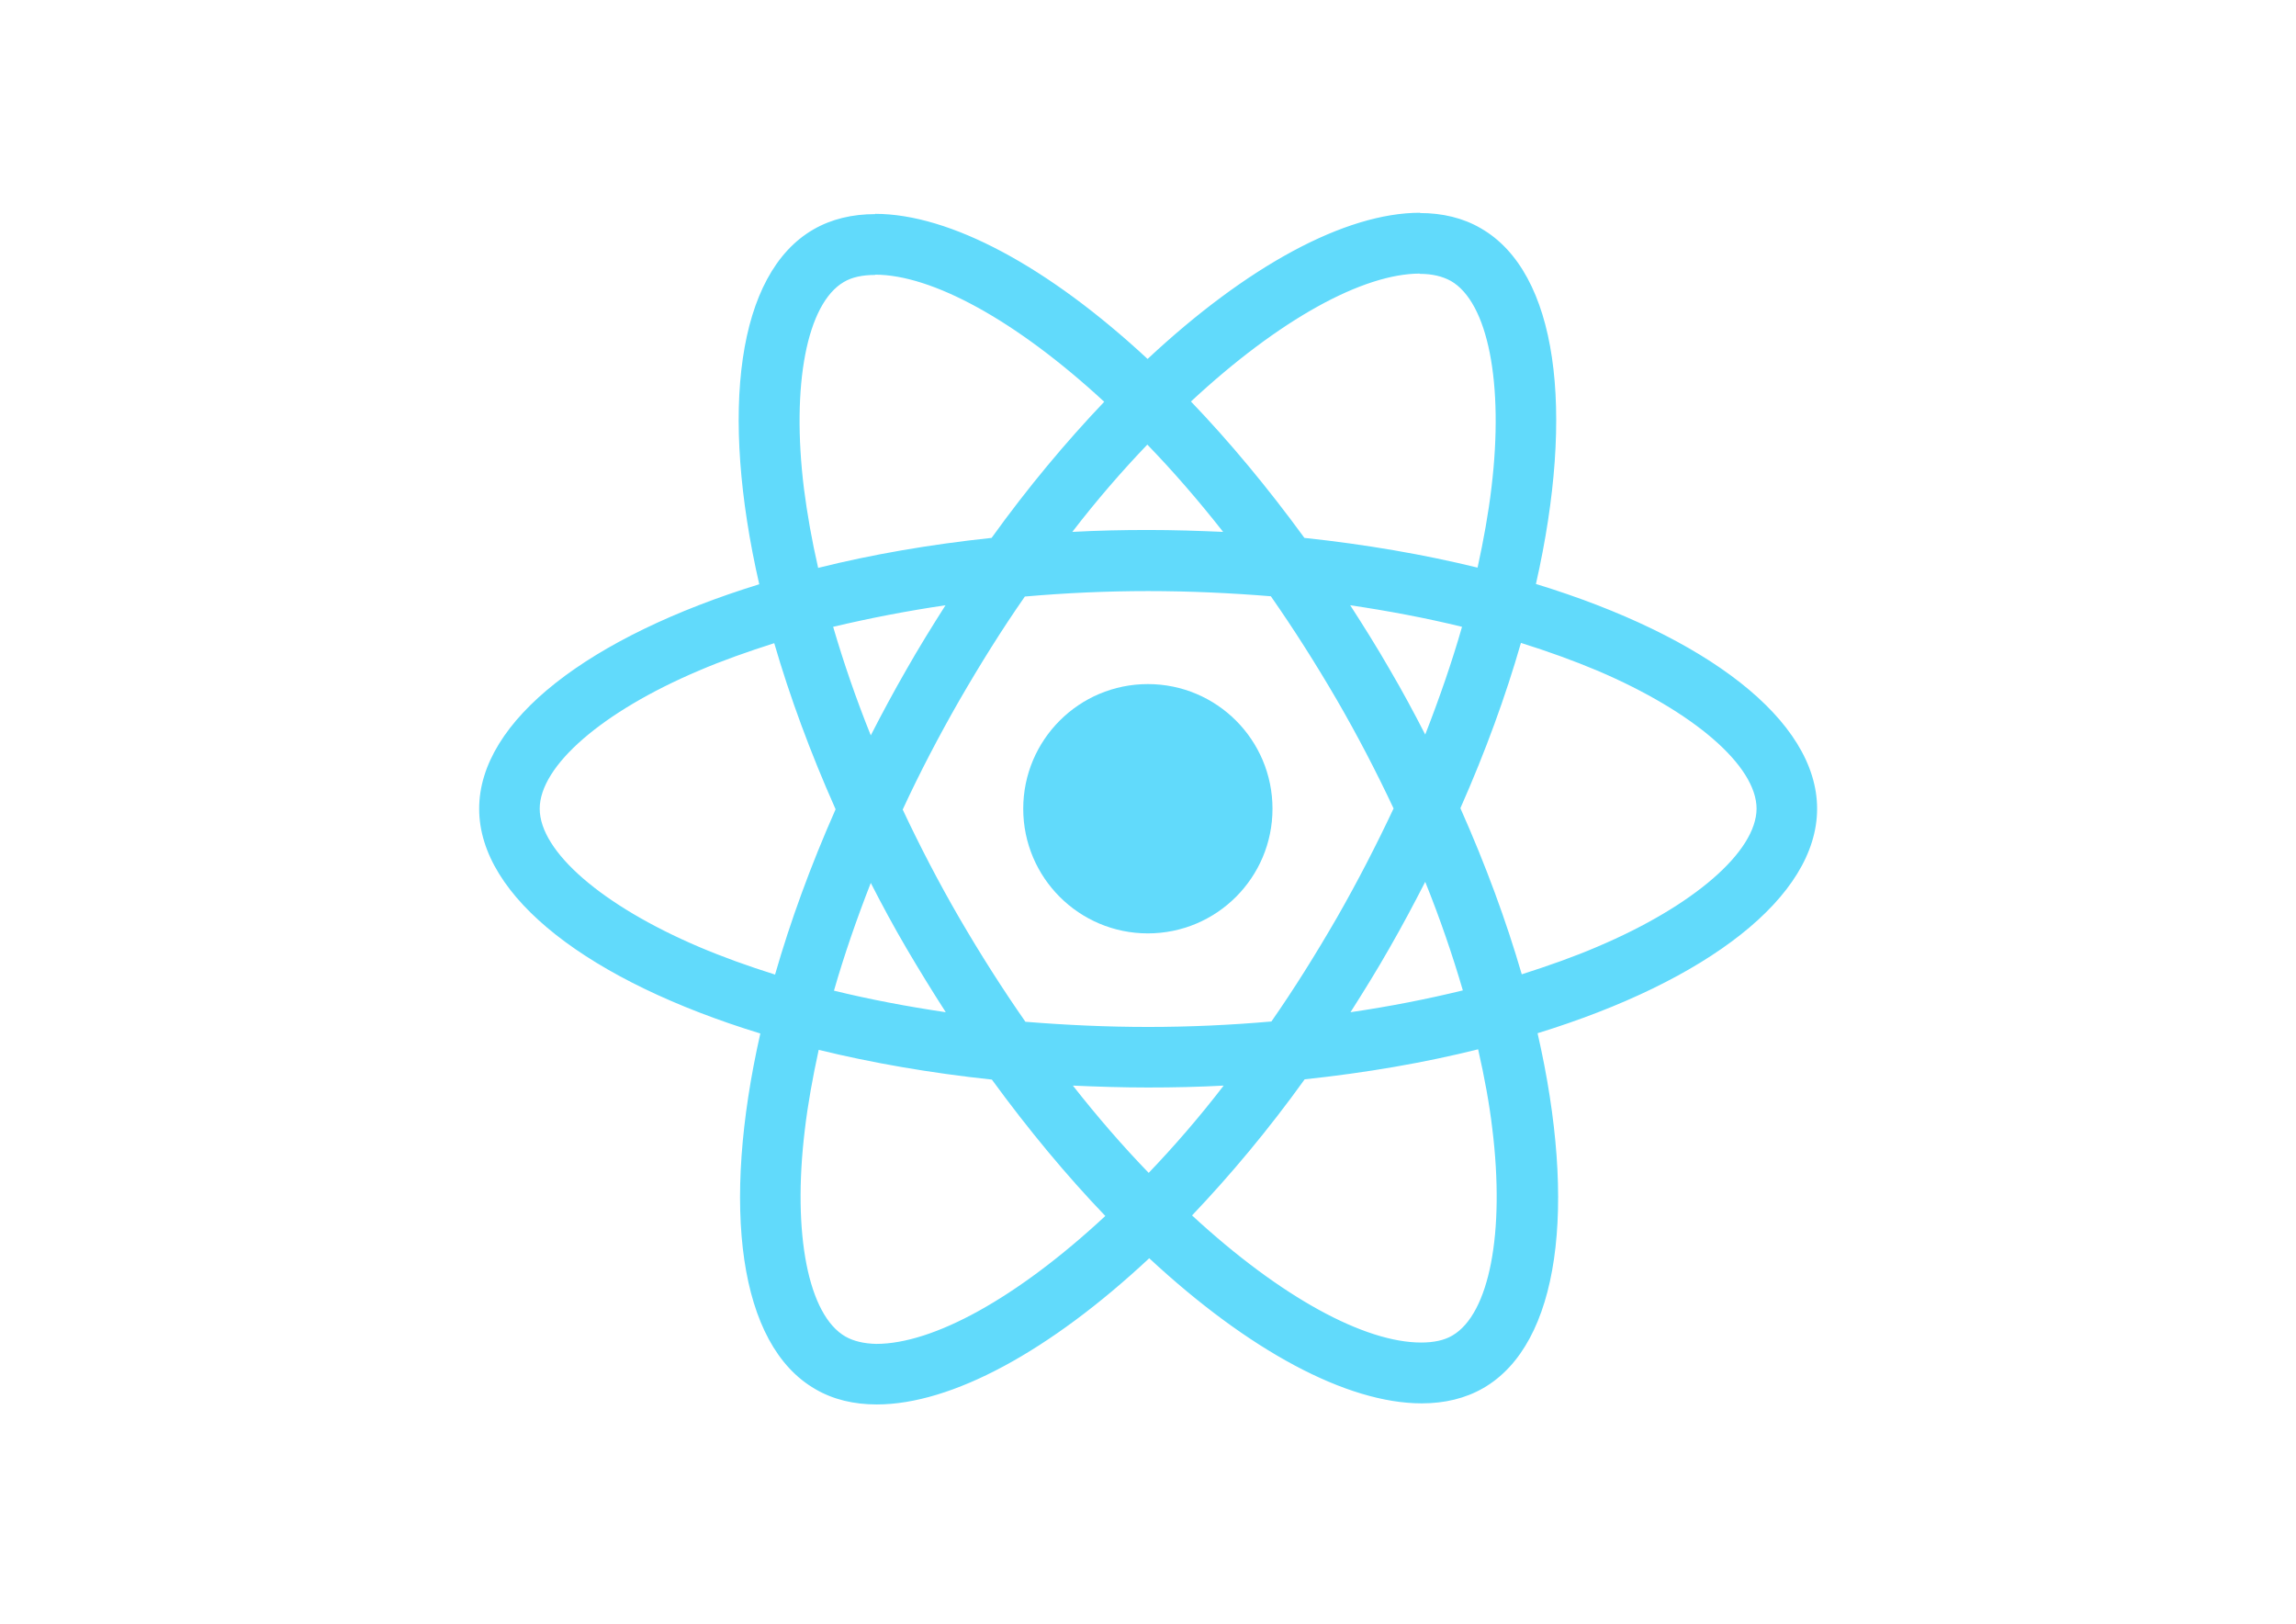
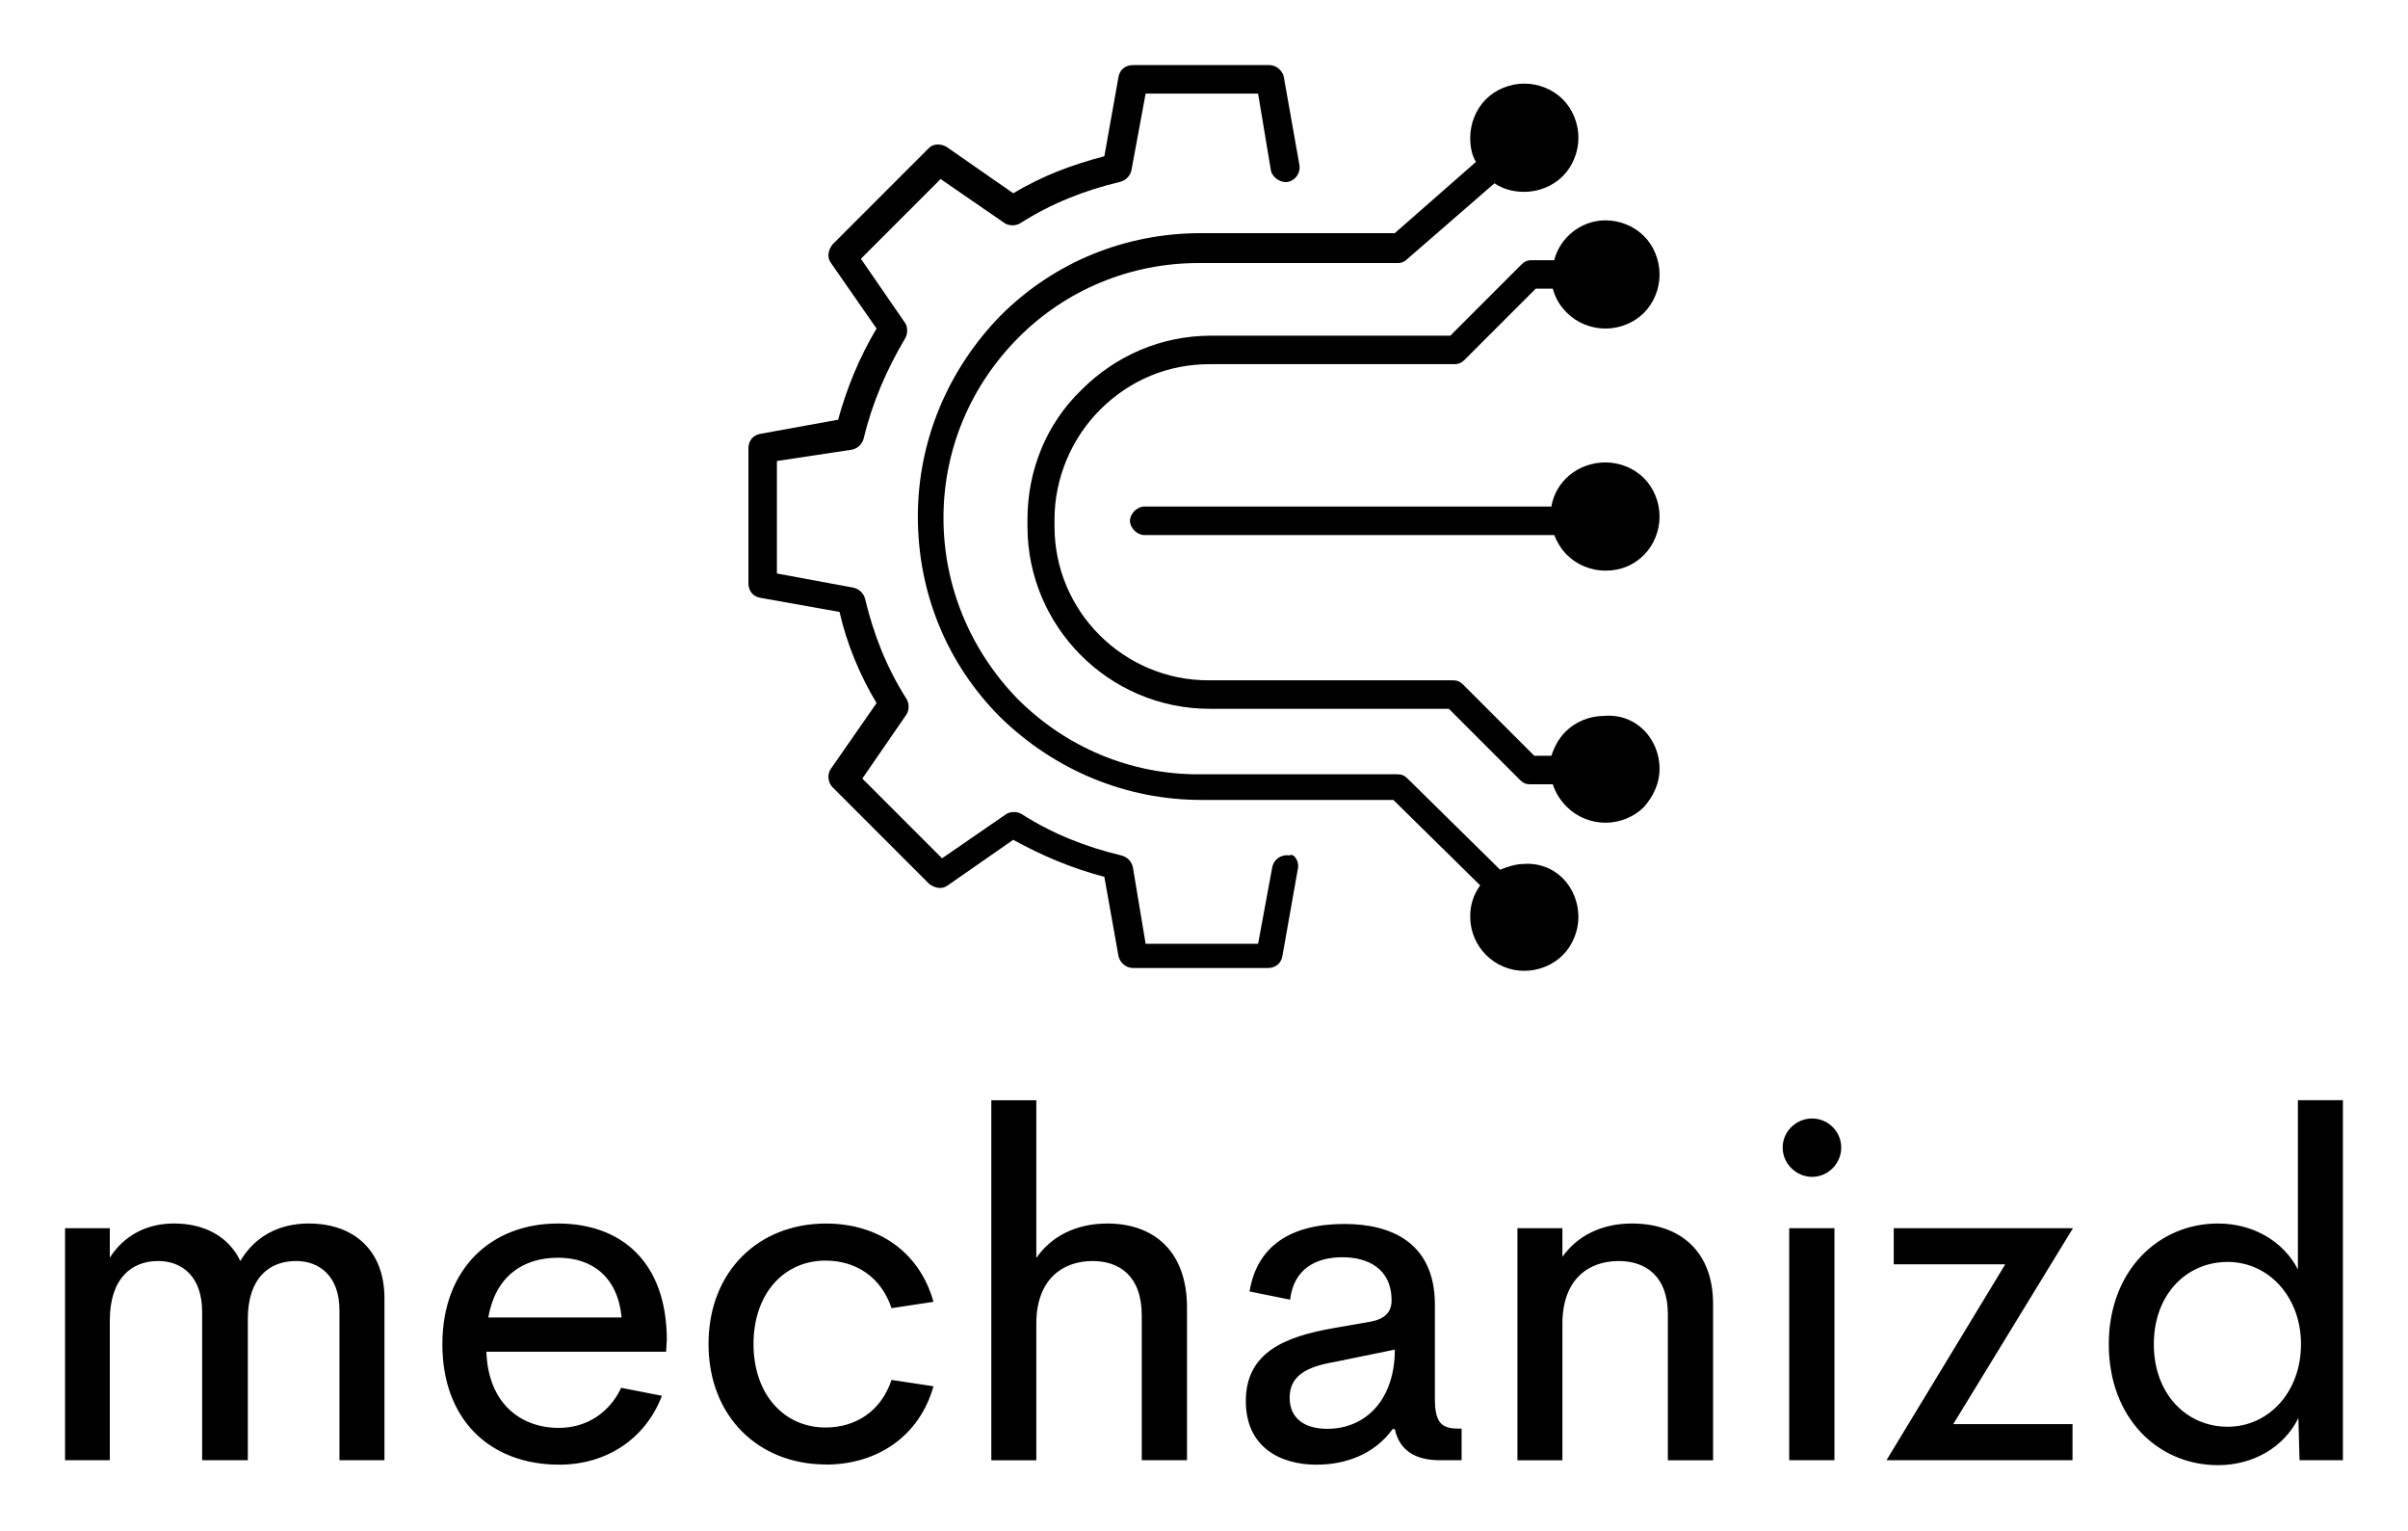
- <svg xmlns="http://www.w3.org/2000/svg" viewBox="0 0 841.9 595.3">
-   <g fill="#61DAFB">
-     <path d="M666.3 296.5c0-32.5-40.7-63.3-103.1-82.4 14.4-63.6 8-114.2-20.2-130.4-6.5-3.8-14.1-5.6-22.4-5.6v22.3c4.6 0 8.3.9 11.4 2.6 13.6 7.8 19.5 37.5 14.9 75.7-1.1 9.4-2.9 19.3-5.1 29.4-19.6-4.8-41-8.5-63.5-10.9-13.5-18.5-27.5-35.3-41.6-50 32.6-30.3 63.2-46.9 84-46.9V78c-27.5 0-63.5 19.6-99.9 53.6-36.4-33.8-72.4-53.2-99.9-53.2v22.3c20.7 0 51.4 16.5 84 46.6-14 14.7-28 31.4-41.3 49.9-22.6 2.4-44 6.1-63.6 11-2.3-10-4-19.7-5.2-29-4.7-38.2 1.1-67.9 14.6-75.8 3-1.8 6.9-2.6 11.5-2.6V78.5c-8.4 0-16 1.8-22.6 5.6-28.1 16.2-34.4 66.7-19.9 130.1-62.2 19.2-102.7 49.9-102.7 82.3 0 32.5 40.7 63.3 103.1 82.4-14.4 63.6-8 114.2 20.2 130.4 6.5 3.8 14.1 5.6 22.5 5.6 27.5 0 63.5-19.6 99.9-53.6 36.4 33.8 72.4 53.2 99.9 53.2 8.4 0 16-1.8 22.6-5.6 28.1-16.2 34.4-66.7 19.9-130.1 62-19.1 102.5-49.9 102.5-82.3zm-130.2-66.7c-3.7 12.9-8.3 26.2-13.5 39.5-4.1-8-8.4-16-13.1-24-4.6-8-9.5-15.8-14.4-23.4 14.2 2.1 27.9 4.7 41 7.9zm-45.8 106.5c-7.8 13.5-15.8 26.3-24.1 38.2-14.9 1.3-30 2-45.2 2-15.1 0-30.2-.7-45-1.9-8.3-11.9-16.4-24.6-24.2-38-7.6-13.1-14.5-26.4-20.8-39.8 6.2-13.4 13.2-26.8 20.7-39.9 7.8-13.5 15.8-26.3 24.1-38.2 14.9-1.3 30-2 45.2-2 15.1 0 30.2.7 45 1.9 8.3 11.9 16.4 24.6 24.2 38 7.6 13.1 14.5 26.4 20.8 39.8-6.3 13.4-13.2 26.8-20.7 39.9zm32.3-13c5.4 13.4 10 26.8 13.8 39.8-13.1 3.2-26.9 5.9-41.2 8 4.9-7.7 9.8-15.6 14.4-23.7 4.6-8 8.9-16.1 13-24.1zM421.2 430c-9.3-9.6-18.6-20.3-27.8-32 9 .4 18.2.7 27.5.7 9.4 0 18.7-.2 27.8-.7-9 11.7-18.3 22.4-27.5 32zm-74.4-58.9c-14.2-2.1-27.9-4.7-41-7.9 3.7-12.9 8.3-26.2 13.5-39.5 4.1 8 8.4 16 13.1 24 4.7 8 9.5 15.8 14.4 23.4zM420.7 163c9.3 9.6 18.6 20.3 27.8 32-9-.4-18.2-.7-27.5-.7-9.4 0-18.7.2-27.8.7 9-11.7 18.3-22.4 27.5-32zm-74 58.9c-4.9 7.7-9.8 15.6-14.4 23.7-4.6 8-8.9 16-13 24-5.4-13.4-10-26.8-13.8-39.8 13.1-3.1 26.9-5.8 41.2-7.9zm-90.5 125.2c-35.4-15.1-58.3-34.9-58.3-50.6 0-15.7 22.9-35.6 58.3-50.6 8.6-3.7 18-7 27.7-10.1 5.7 19.6 13.2 40 22.5 60.9-9.2 20.8-16.6 41.1-22.2 60.6-9.9-3.1-19.3-6.5-28-10.2zM310 490c-13.6-7.8-19.5-37.5-14.9-75.7 1.1-9.4 2.9-19.3 5.1-29.4 19.6 4.8 41 8.5 63.5 10.9 13.5 18.5 27.5 35.3 41.6 50-32.6 30.3-63.2 46.9-84 46.9-4.5-.1-8.3-1-11.3-2.7zm237.2-76.2c4.7 38.2-1.1 67.9-14.6 75.8-3 1.8-6.9 2.6-11.5 2.6-20.7 0-51.4-16.5-84-46.6 14-14.7 28-31.4 41.3-49.9 22.6-2.4 44-6.1 63.6-11 2.3 10.1 4.1 19.8 5.2 29.1zm38.5-66.7c-8.6 3.7-18 7-27.7 10.1-5.7-19.6-13.2-40-22.5-60.9 9.2-20.8 16.6-41.1 22.2-60.6 9.9 3.1 19.3 6.5 28.1 10.2 35.4 15.1 58.3 34.9 58.3 50.6-.1 15.7-23 35.6-58.4 50.6zM320.8 78.4z" />
-     <circle cx="420.9" cy="296.5" r="45.7" />
-     <path d="M520.5 78.1z" />
+ <svg xmlns="http://www.w3.org/2000/svg" version="1.1" width="3171.429" height="2014.794" viewBox="0 0 3171.429 2014.794">
+   <g transform="scale(8.571429) translate(10, 10)">
+     <defs id="SvgjsDefs1036" />
+     <g id="SvgjsG1037" featureKey="1p4tPl-0" transform="matrix(2.1875,0,0,2.1875,102.8125,-2.625)" fill="#000">
+       <g>
+         <g>
+           <g>
+             <path d="M63.9,30.2c0.7,0.7,1.1,1.7,1.1,2.7c0,1-0.4,2-1.1,2.7c-0.7,0.7-1.6,1.1-2.7,1.1c-1,0-2-0.4-2.7-1.1     c-0.4-0.4-0.7-0.9-0.9-1.4l-28.8,0c-0.5,0-1-0.5-1-1c0-0.5,0.5-1,1-1l28.6,0c0.3-1.8,1.9-3.1,3.8-3.1c0,0,0,0,0,0     C62.2,29.1,63.2,29.5,63.9,30.2z" />
+           </g>
+           <g>
+             <path d="M58.2,58.3c0.7,0.7,1.1,1.7,1.1,2.7c0,1-0.4,2-1.1,2.7c-0.7,0.7-1.7,1.1-2.7,1.1c-2.1,0-3.8-1.7-3.8-3.8     c0-0.8,0.2-1.5,0.7-2.2l-6.1-6l-13.5,0c-5.3,0-10.3-2.1-14.1-5.8c-3.8-3.8-5.8-8.8-5.8-14.1c0-5.3,2.1-10.3,5.8-14.1     c3.8-3.8,8.8-5.8,14.1-5.8c0,0,0,0,0,0l13.6,0L52.1,8c-0.3-0.5-0.4-1.1-0.4-1.7c0-1,0.4-2,1.1-2.7c0.7-0.7,1.7-1.1,2.7-1.1h0     c1,0,2,0.4,2.7,1.1c0.7,0.7,1.1,1.7,1.1,2.7c0,1-0.4,2-1.1,2.7c-0.7,0.7-1.7,1.1-2.7,1.1c-0.8,0-1.5-0.2-2.1-0.6l-6.1,5.3     c-0.2,0.2-0.4,0.3-0.7,0.3l-14,0h0c-4.8,0-9.3,1.9-12.6,5.2c-3.4,3.4-5.3,7.9-5.3,12.7c0,4.8,1.9,9.3,5.2,12.7     c3.4,3.4,7.9,5.3,12.7,5.3l14,0c0.3,0,0.5,0.1,0.7,0.3l6.5,6.4c0.5-0.2,1.1-0.4,1.6-0.4C56.5,57.2,57.5,57.6,58.2,58.3z" />
+           </g>
+           <g>
+             <path d="M39.6,57.6l-1.1,6.2c-0.1,0.5-0.5,0.8-1,0.8l-9.5,0c-0.5,0-0.9-0.4-1-0.8l-1-5.6c-2.3-0.6-4.4-1.5-6.4-2.6l-4.6,3.2     c-0.4,0.3-0.9,0.2-1.3-0.1l-6.8-6.8c-0.3-0.3-0.4-0.9-0.1-1.3L10,46c-1.2-2-2.1-4.2-2.6-6.4l-5.6-1c-0.5-0.1-0.8-0.5-0.8-1l0-9.5     c0-0.5,0.3-0.9,0.8-1l5.5-1c0.6-2.2,1.5-4.4,2.7-6.4l-3.2-4.6c-0.3-0.4-0.2-0.9,0.1-1.3l6.8-6.8C14,6.7,14.6,6.7,15,7l4.6,3.2     c2-1.2,4.1-2,6.4-2.6L27,2c0.1-0.5,0.5-0.8,1-0.8h9.6c0.5,0,0.9,0.4,1,0.8l1.1,6.2c0.1,0.6-0.3,1.1-0.8,1.2     c-0.5,0.1-1.1-0.3-1.2-0.8l-0.9-5.4h-7.9l-1,5.4c-0.1,0.4-0.4,0.7-0.8,0.8c-2.5,0.6-4.8,1.5-7,2.9c-0.3,0.2-0.8,0.2-1.1,0     l-4.5-3.1l-5.6,5.6l3.1,4.5c0.2,0.3,0.2,0.8,0,1.1c-1.3,2.2-2.3,4.5-2.9,7c-0.1,0.4-0.4,0.7-0.8,0.8L3,29v7.9l5.4,1     c0.4,0.1,0.7,0.4,0.8,0.8c0.6,2.5,1.5,4.8,2.9,7c0.2,0.3,0.2,0.8,0,1.1l-3.1,4.5l5.6,5.6l4.5-3.1c0.3-0.2,0.8-0.2,1.1,0     c2.2,1.4,4.5,2.3,7,2.9c0.4,0.1,0.7,0.4,0.8,0.8l0.9,5.4l7.9,0l1-5.4c0.1-0.5,0.6-0.9,1.2-0.8C39.3,56.5,39.7,57.1,39.6,57.6z" />
+           </g>
+           <g>
+             <path d="M63.9,47.9c0.7,0.7,1.1,1.7,1.1,2.7s-0.4,1.9-1.1,2.7c-0.7,0.7-1.7,1.1-2.7,1.1c-1,0-2-0.4-2.7-1.1c-0.5-0.5-0.8-1-1-1.6     l-1.6,0c-0.3,0-0.5-0.1-0.7-0.3l-5-5l-16.8,0c-7.1,0-12.8-5.8-12.8-12.8v-0.5c0-3.4,1.3-6.7,3.8-9.1c2.4-2.4,5.6-3.8,9.1-3.8h0     l16.8,0l5-5c0.2-0.2,0.4-0.3,0.7-0.3h1.6c0.4-1.6,1.9-2.8,3.6-2.8c1,0,2,0.4,2.7,1.1c0.7,0.7,1.1,1.7,1.1,2.7c0,1-0.4,2-1.1,2.7     c-0.7,0.7-1.7,1.1-2.7,1.1c-1,0-2-0.4-2.7-1.1c-0.5-0.5-0.8-1-1-1.7h-1.2l-5,5c-0.2,0.2-0.4,0.3-0.7,0.3l-17.2,0c0,0,0,0,0,0     c-2.9,0-5.6,1.1-7.7,3.2c-2,2-3.2,4.8-3.2,7.7v0.5c0,6,4.9,10.8,10.8,10.8l17.2,0c0.3,0,0.5,0.1,0.7,0.3l5,5l1.2,0     c0.2-0.6,0.5-1.2,1-1.7c0.7-0.7,1.7-1.1,2.7-1.1C62.2,46.8,63.2,47.2,63.9,47.9z" />
+           </g>
+         </g>
+       </g>
+     </g>
+     <g id="SvgjsG1038" featureKey="dYASrj-0" transform="matrix(3.686873,0,0,3.686873,-6.193581,140.5656)" fill="#000">
+       <path d="M11.836 10.137 c1.855 0 3.154 1.094 3.154 3.115 l0 6.748 l-1.875 0 l0 -6.25 c0 -1.426 -0.84 -2.051 -1.807 -2.051 c-1.133 0 -2.012 0.723 -2.012 2.412 l0 5.889 l-1.904 0 l0 -6.182 c0 -1.465 -0.83 -2.119 -1.836 -2.119 c-1.103 0 -2.012 0.723 -2.012 2.481 l0 5.82 l-1.865 0 l0 -9.668 l1.865 0 l0 1.23 c0.576 -0.908 1.514 -1.426 2.676 -1.426 c1.26 0 2.275 0.537 2.764 1.562 c0.605 -1.025 1.611 -1.562 2.852 -1.562 z M26.758 14.98 l-0.029 0.498 l-7.49 0 c0.068 2.139 1.416 3.174 3.018 3.174 c1.152 0 2.109 -0.625 2.598 -1.67 l1.699 0.332 c-0.684 1.797 -2.314 2.871 -4.277 2.871 c-2.871 0 -4.873 -1.855 -4.873 -5.019 s2.051 -5.029 4.814 -5.029 c2.627 0 4.531 1.582 4.541 4.844 z M22.227 11.562 c-1.494 0 -2.617 0.801 -2.91 2.49 l5.557 0 c-0.156 -1.68 -1.221 -2.49 -2.647 -2.49 z M33.389 20.176 c-2.812 0 -4.893 -2.002 -4.893 -5.019 s2.08 -5.019 4.893 -5.019 c2.188 0 3.906 1.191 4.482 3.262 l-1.748 0.264 c-0.43 -1.289 -1.475 -1.982 -2.754 -1.982 c-1.719 0 -2.998 1.367 -2.998 3.477 c0 2.1 1.279 3.477 2.998 3.477 c1.279 0 2.324 -0.693 2.754 -1.982 l1.748 0.264 c-0.576 2.061 -2.324 3.262 -4.482 3.262 z M45.117 10.137 c1.963 0 3.32 1.182 3.32 3.496 l0 6.367 l-1.885 0 l0 -6.025 c0 -1.66 -0.938 -2.275 -2.051 -2.275 c-1.23 0 -2.334 0.742 -2.344 2.588 l0 5.713 l-1.875 0 l0 -15 l1.875 0 l0 6.572 c0.625 -0.908 1.66 -1.435 2.959 -1.435 z M53.848 20.186 c-1.592 0 -2.959 -0.781 -2.959 -2.647 c0 -2.022 1.602 -2.686 3.672 -3.047 l1.523 -0.264 c0.615 -0.117 0.879 -0.41 0.879 -0.889 c0 -1.328 -0.996 -1.797 -2.051 -1.797 c-1.113 0 -2.031 0.498 -2.178 1.768 l-1.69 -0.342 c0.312 -1.904 1.728 -2.812 3.955 -2.812 c1.943 0 3.769 0.771 3.769 3.369 l0 3.916 c0 0.996 0.283 1.24 0.967 1.24 l0.146 0 l0 1.318 l-0.908 0 c-1.016 0 -1.68 -0.4 -1.875 -1.299 l-0.088 0 c-0.771 1.065 -1.982 1.484 -3.164 1.484 z M54.277 18.691 c1.641 0 2.822 -1.25 2.822 -3.301 l-2.529 0.518 c-1.201 0.205 -1.855 0.605 -1.855 1.484 c0 0.918 0.693 1.299 1.562 1.299 z M66.973 10.137 c2.041 0 3.389 1.182 3.389 3.35 l0 6.514 l-1.885 0 l0 -6.094 c0 -1.592 -0.947 -2.207 -2.041 -2.207 c-1.289 0 -2.344 0.781 -2.353 2.588 l0 5.713 l-1.875 0 l0 -9.668 l1.875 0 l0 1.191 c0.625 -0.879 1.641 -1.387 2.891 -1.387 z M74.492 8.193 c-0.664 0 -1.23 -0.547 -1.23 -1.221 s0.566 -1.211 1.23 -1.211 c0.654 0 1.211 0.537 1.211 1.211 s-0.557 1.221 -1.211 1.221 z M73.535 20 l0 -9.668 l1.885 0 l0 9.668 l-1.885 0 z M85.361 10.332 l-4.99 8.164 l4.971 0 l0 1.504 l-7.754 0 l4.951 -8.164 l-4.648 0 l0 -1.504 l7.471 0 z M94.736 5 l1.875 0 l0 15 l-1.807 0 l-0.049 -1.758 c-0.596 1.211 -1.875 1.963 -3.35 1.963 c-2.49 0 -4.551 -1.953 -4.551 -5.039 c0 -3.066 2.07 -5.029 4.551 -5.029 c1.455 0 2.725 0.732 3.33 1.914 l0 -7.051 z M91.807 18.604 c1.719 0 3.057 -1.455 3.057 -3.438 c0 -1.973 -1.348 -3.428 -3.057 -3.428 s-3.076 1.348 -3.076 3.428 s1.367 3.438 3.076 3.438 z" />
+     </g>
  </g>
</svg>
